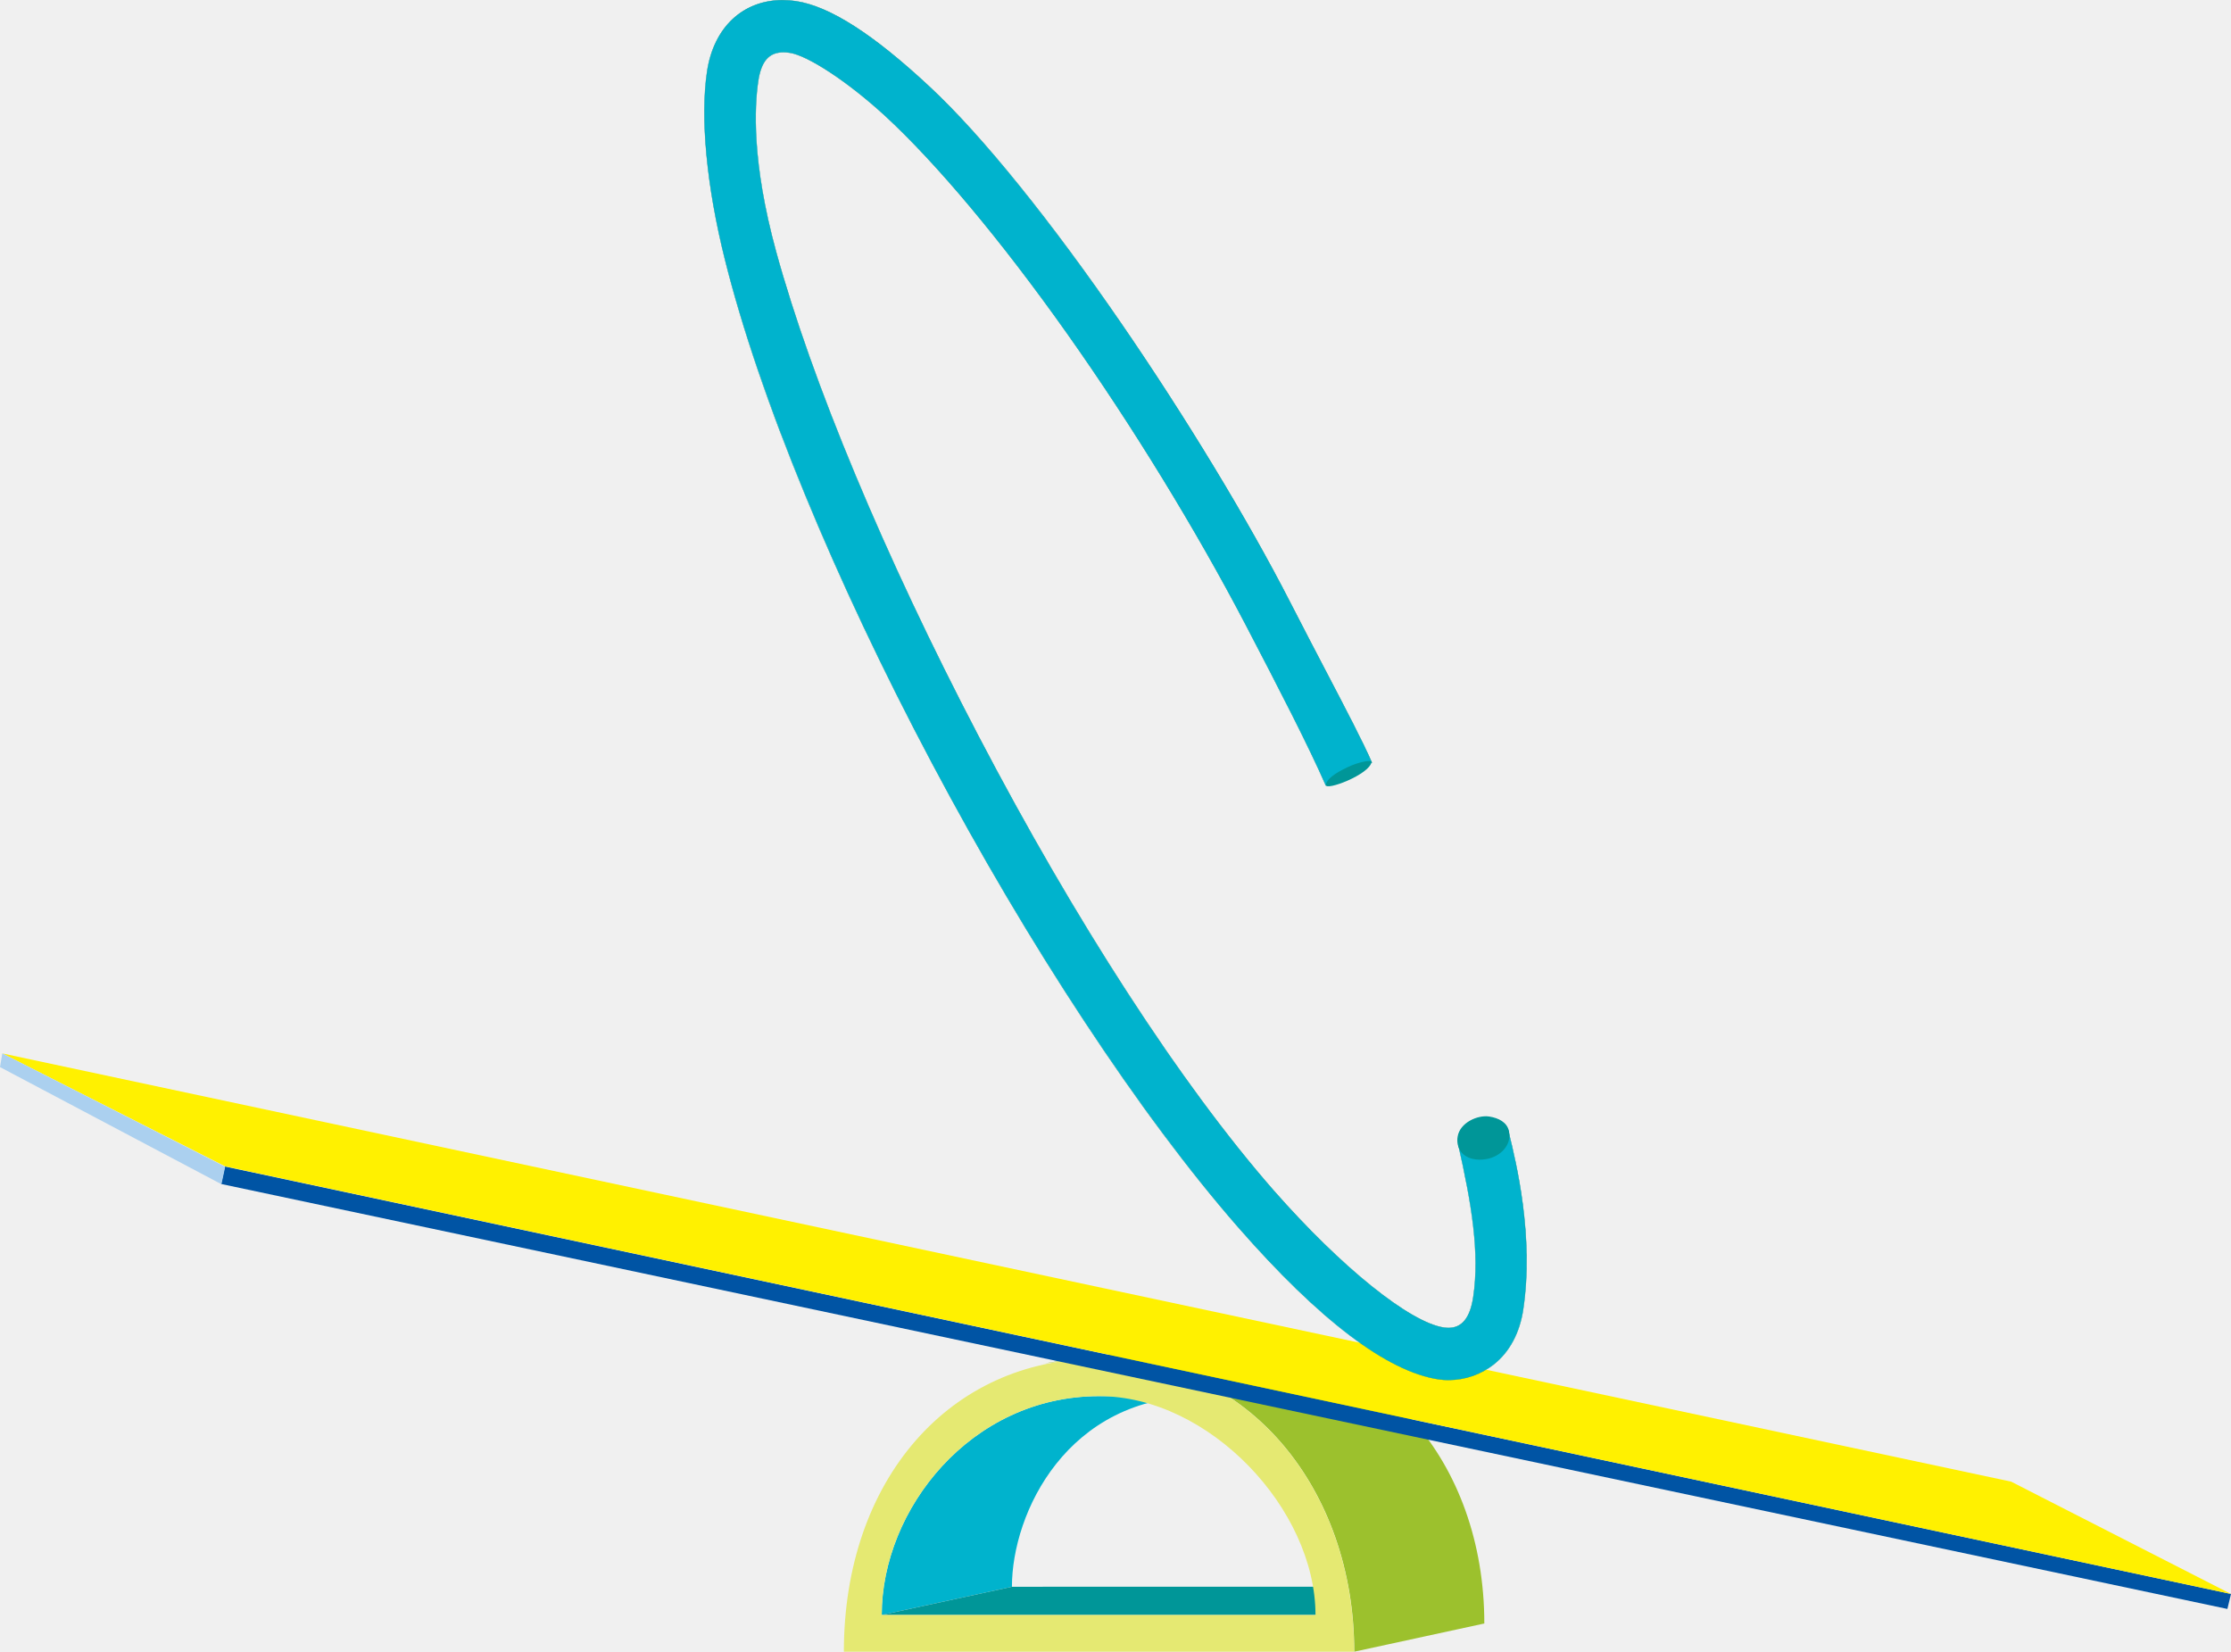
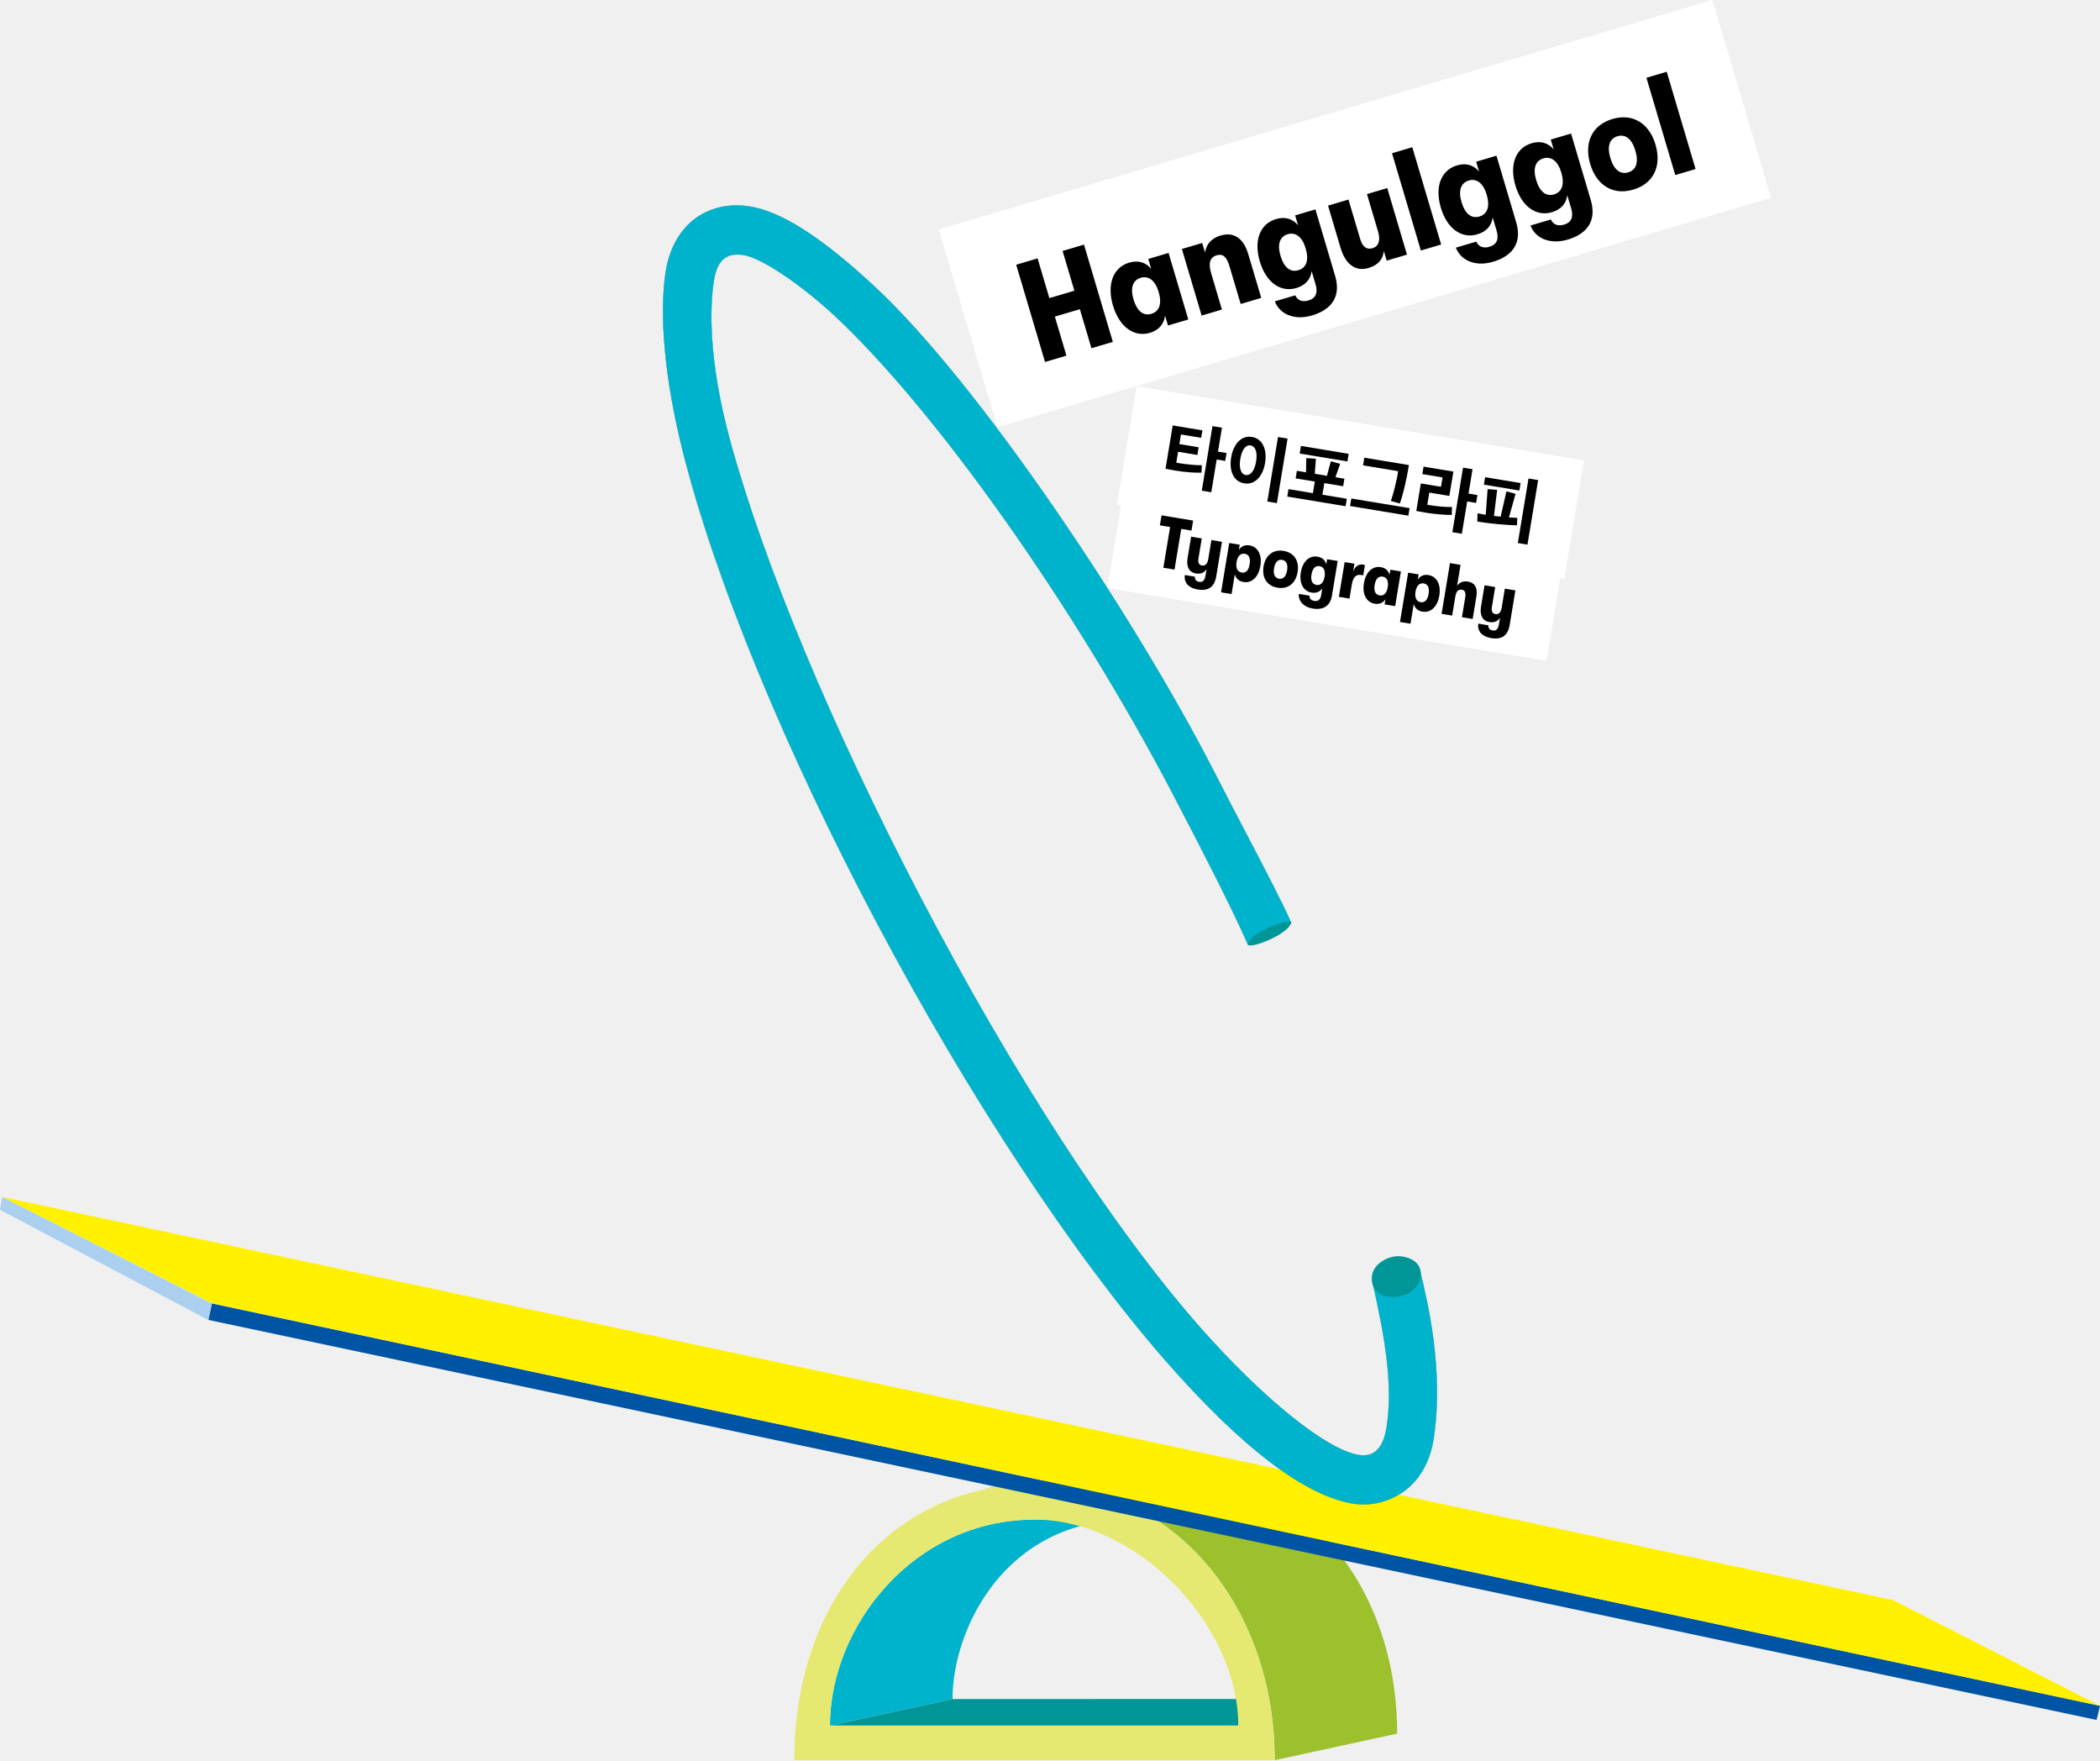
- <svg xmlns="http://www.w3.org/2000/svg" id="_레이어_1" data-name="레이어 1" viewBox="0 0 1668.65 1235.25">
+ <svg xmlns="http://www.w3.org/2000/svg" id="_레이어_1" data-name=" 레이어 1" viewBox="0 0 1668.65 1398.35">
  <defs>
    <style>
      .cls-1, .cls-2 {
        fill: #009698;
+       }
+ 
+       .cls-2 {
+         stroke: #009698;
+         stroke-miterlimit: 10;
      }

      .cls-3 {
        fill: #abd0ef;
      }

      .cls-4 {
+         fill: #9cc12d;
+       }
+ 
+       .cls-5 {
        fill: #0054a4;
      }

-       .cls-5 {
+       .cls-6 {
+         fill: #fff;
+       }
+ 
+       .cls-7 {
        fill: #e5e972;
      }

-       .cls-6 {
-         fill: #9cc12d;
-       }
- 
-       .cls-2 {
-         stroke: #009698;
-         stroke-miterlimit: 10;
-       }
- 
-       .cls-7 {
+       .cls-8 {
        fill: #fff100;
      }

-       .cls-8 {
+       .cls-9 {
        fill: #00b3cd;
      }
    </style>
  </defs>
  <g>
-     <path class="cls-8" d="M898.26,1044.13h-76.28c-96.13,0-162.5,84.97-162.5,163.64l97.38-21.09c0-55.22,41.27-142.55,141.4-142.55Z" />
-     <polygon class="cls-1" points="756.86 1186.68 659.48 1207.77 988.2 1207.77 988.2 1186.64 756.86 1186.68" />
-     <path class="cls-6" d="M1110.18,1214.15c0-121.3-79.25-213.23-190.82-213.23l-139.04,18.88h.29c12.87-2.57,26.89-3.72,41.48-3.72,111.57,0,190.82,97.86,190.82,219.16l97.27-21.09Z" />
-     <path class="cls-5" d="M659.48,1207.77c0-78.67,66.37-163.64,162.5-163.64,82.39,0,161.93,84.4,161.93,163.64h-324.43ZM631.16,1235.25h381.64c0-121.3-79.25-219.16-190.82-219.16s-190.82,90.7-190.82,219.16Z" />
+     <path class="cls-9" d="M898.26,1207.23h-76.28c-96.13,0-162.5,84.97-162.5,163.64l97.38-21.09c0-55.22,41.27-142.55,141.4-142.55Z" />
+     <polygon class="cls-1" points="756.86 1349.78 659.48 1370.87 988.2 1370.87 988.2 1349.74 756.86 1349.78" />
+     <path class="cls-4" d="M1110.18,1377.25c0-121.3-79.25-213.23-190.82-213.23l-139.04,18.88h.29c12.87-2.57,26.89-3.72,41.48-3.72,111.57,0,190.82,97.86,190.82,219.16l97.27-21.09h0Z" />
+     <path class="cls-7" d="M659.48,1370.87c0-78.67,66.37-163.64,162.5-163.64,82.39,0,161.93,84.4,161.93,163.64h-324.43ZM631.16,1398.35h381.64c0-121.3-79.25-219.16-190.82-219.16s-190.82,90.7-190.82,219.16Z" />
  </g>
  <g>
-     <path class="cls-4" d="M168.21,872.38l-2.81,13.07,1500.55,317.83,2.7-11.22L168.21,872.38ZM168.21,872.38l1500.44,319.69" />
-     <polygon class="cls-7" points="1.72 787.8 168.4 872.28 1668.65 1192.07 1504.2 1108.06 1.72 787.8" />
-     <polygon class="cls-3" points="1.72 787.8 0 798.03 165.63 885.63 168.44 872.56 1.72 787.8" />
+     <path class="cls-5" d="M168.21,1035.48l-2.81,13.07,1500.55,317.83,2.7-11.22L168.21,1035.48ZM168.21,1035.48l1500.44,319.69" />
+     <polygon class="cls-8" points="1.72 950.9 168.4 1035.38 1668.65 1355.17 1504.2 1271.16 1.72 950.9" />
+     <polygon class="cls-3" points="1.72 950.9 0 961.13 165.63 1048.73 168.44 1035.66 1.72 950.9" />
  </g>
  <g>
    <g>
-       <path class="cls-8" d="M1083.33,1032.07c-2.49,0-4.95-.18-7.31-.53-38.54-5.78-89.06-44.13-150.15-113.97-72.67-83.29-156.11-209.8-228.93-347.09-72.87-137.39-129.26-274.55-154.69-376.33-13.68-54.8-18.55-106.1-13.36-140.74C533.82,20.54,555.47.12,585.4.12c3.23,0,6.55.25,9.87.75,25.26,3.79,58.08,24.84,100.35,64.34,82.61,77.08,205.89,261.3,269.21,385,9.54,18.64,18.72,36.2,26.82,51.69,15.42,29.5,27.6,52.8,34.36,68.27l.05.11-34.4,17.2-.05-.12c-13.26-30.24-35.11-72.53-60.21-120.66-37.33-71.41-84.61-148.51-133.13-217.1-49.12-69.44-97.67-127.46-136.7-163.38-27.37-25.05-57.2-44.73-70.94-46.79-1.62-.24-3.18-.37-4.62-.37-10.86,0-16.69,6.63-18.92,21.49-2.85,19.03-4.92,60.9,13.32,127.54,26.64,97.24,81.83,229.32,151.42,362.37,73.44,140.4,151.85,261.11,220.79,339.88,50.59,57.48,101.71,98.67,127.22,102.5,1.24.19,2.44.28,3.57.28,10.13,0,16.19-7.54,18.52-23.04,4.87-32.45-1-69.21-11.31-114.42l-.03-.12,37.39-10.44.67,2.74c5.14,20.99,18.79,76.73,10.57,131.54-2.62,17.48-10.18,31.62-21.87,40.89-9.59,7.61-21.67,11.8-34.03,11.8Z" />
-       <path class="cls-1" d="M585.4.25c3.23,0,6.52.25,9.85.75,24.79,3.72,57.82,24.62,100.28,64.31,86.19,80.42,209.5,268.37,269.18,384.97,27.31,53.36,50.79,96.19,61.18,119.96l-34.17,17.09c-13.37-30.48-35.89-74.02-60.21-120.67-76.56-146.47-188.53-305.66-269.85-380.51-26.79-24.52-56.8-44.69-71.01-46.82-1.65-.25-3.2-.37-4.64-.37-12.38,0-17.14,8.87-19.05,21.59-3.18,21.17-4.15,63.74,13.33,127.59,54.1,197.5,225.64,534.78,372.23,702.3,47.93,54.46,100.56,98.53,127.3,102.54,1.25.19,2.45.28,3.59.28,10.74,0,16.41-8.29,18.64-23.15,4.68-31.19-.49-67-11.31-114.47l37.15-10.37c4.22,17.44,19.82,76.73,11.21,134.11-5.81,38.72-33.78,52.59-55.77,52.59-2.52,0-4.97-.18-7.29-.53-41.78-6.27-94.17-50.01-150.08-113.93-152.36-174.64-330.21-509.74-383.6-723.37-13.52-54.14-18.53-106.16-13.35-140.69,5.17-34.47,28.36-53.18,56.39-53.18M585.4,0c-14.22,0-26.99,4.75-36.94,13.73-10.41,9.4-17.22,23.12-19.7,39.66-5.2,34.66-.33,85.98,13.36,140.79,13.03,52.12,33.56,112.21,61.05,178.62,26.43,63.87,57.94,130.4,93.66,197.73,35.7,67.3,73.45,131.36,112.22,190.42,40.27,61.35,79.54,114.07,116.73,156.69,61.11,69.87,111.66,108.22,150.23,114.01,2.36.35,4.83.53,7.33.53,12.38,0,24.49-4.2,34.1-11.82,11.71-9.29,19.28-23.46,21.91-40.97,8.22-54.83-5.43-110.59-10.57-131.58-.23-.96-.45-1.83-.64-2.62l-.06-.25-.25.07-37.15,10.37-.23.06.05.23c10.3,45.2,16.17,81.95,11.3,114.38-2.32,15.43-8.33,22.93-18.39,22.93-1.12,0-2.32-.09-3.55-.28-25.48-3.82-76.58-45-127.14-102.45-35.35-40.39-73.16-91.73-112.38-152.6-36.82-57.15-73.29-120.15-108.39-187.25-69.59-133.04-124.78-265.11-151.41-362.34-18.23-66.62-16.17-108.47-13.32-127.49,2.22-14.79,8.02-21.38,18.8-21.38,1.44,0,2.99.12,4.6.37,13.72,2.06,43.52,21.72,70.88,46.76,39.02,35.91,87.56,93.93,136.68,163.36,48.52,68.59,95.8,145.68,133.12,217.08,25.1,48.13,46.95,90.42,60.21,120.65l.11.24.24-.12,34.17-17.09.21-.11-.1-.22c-6.76-15.48-18.94-38.78-34.36-68.27-8.1-15.5-17.28-33.06-26.82-51.7-30.55-59.69-77.16-136.73-124.67-206.08-53.96-78.77-105.3-142.32-144.57-178.96C653.42,25.6,620.58,4.54,595.29.75c-3.32-.5-6.65-.75-9.89-.75h0Z" />
+       <path class="cls-9" d="M1083.33,1195.17c-2.49,0-4.95-.18-7.31-.53-38.54-5.78-89.06-44.13-150.15-113.97-72.67-83.29-156.11-209.8-228.93-347.09-72.87-137.39-129.26-274.55-154.69-376.33-13.68-54.8-18.55-106.1-13.36-140.74,4.93-32.87,26.58-53.29,56.51-53.29,3.23,0,6.55.25,9.87.75,25.26,3.79,58.08,24.84,100.35,64.34,82.61,77.08,205.89,261.3,269.21,385,9.54,18.64,18.72,36.2,26.82,51.69,15.42,29.5,27.6,52.8,34.36,68.27l.05.11-34.4,17.2-.05-.12c-13.26-30.24-35.11-72.53-60.21-120.66-37.33-71.41-84.61-148.51-133.13-217.1-49.12-69.44-97.67-127.46-136.7-163.38-27.37-25.05-57.2-44.73-70.94-46.79-1.62-.24-3.18-.37-4.62-.37-10.86,0-16.69,6.63-18.92,21.49-2.85,19.03-4.92,60.9,13.32,127.54,26.64,97.24,81.83,229.32,151.42,362.37,73.44,140.4,151.85,261.11,220.79,339.88,50.59,57.48,101.71,98.67,127.22,102.5,1.24.19,2.44.28,3.57.28,10.13,0,16.19-7.54,18.52-23.04,4.87-32.45-1-69.21-11.31-114.42l-.03-.12,37.39-10.44.67,2.74c5.14,20.99,18.79,76.73,10.57,131.54-2.62,17.48-10.18,31.62-21.87,40.89-9.59,7.61-21.67,11.8-34.03,11.8h.01Z" />
+       <path class="cls-1" d="M585.4,163.35c3.23,0,6.52.25,9.85.75,24.79,3.72,57.82,24.62,100.28,64.31,86.19,80.42,209.5,268.37,269.18,384.97,27.31,53.36,50.79,96.19,61.18,119.96l-34.17,17.09c-13.37-30.48-35.89-74.02-60.21-120.67-76.56-146.47-188.53-305.66-269.85-380.51-26.79-24.52-56.8-44.69-71.01-46.82-1.65-.25-3.2-.37-4.64-.37-12.38,0-17.14,8.87-19.05,21.59-3.18,21.17-4.15,63.74,13.33,127.59,54.1,197.5,225.64,534.78,372.23,702.3,47.93,54.46,100.56,98.53,127.3,102.54,1.25.19,2.45.28,3.59.28,10.74,0,16.41-8.29,18.64-23.15,4.68-31.19-.49-67-11.31-114.47l37.15-10.37c4.22,17.44,19.82,76.73,11.21,134.11-5.81,38.72-33.78,52.59-55.77,52.59-2.52,0-4.97-.18-7.29-.53-41.78-6.27-94.17-50.01-150.08-113.93-152.36-174.64-330.21-509.74-383.6-723.37-13.52-54.14-18.53-106.16-13.35-140.69,5.17-34.47,28.36-53.18,56.39-53.18M585.4,163.1c-14.22,0-26.99,4.75-36.94,13.73-10.41,9.4-17.22,23.12-19.7,39.66-5.2,34.66-.33,85.98,13.36,140.79,13.03,52.12,33.56,112.21,61.05,178.62,26.43,63.87,57.94,130.4,93.66,197.73,35.7,67.3,73.45,131.36,112.22,190.42,40.27,61.35,79.54,114.07,116.73,156.69,61.11,69.87,111.66,108.22,150.23,114.01,2.36.35,4.83.53,7.33.53,12.38,0,24.49-4.2,34.1-11.82,11.71-9.29,19.28-23.46,21.91-40.97,8.22-54.83-5.43-110.59-10.57-131.58-.23-.96-.45-1.83-.64-2.62l-.06-.25-.25.07-37.15,10.37-.23.06.05.23c10.3,45.2,16.17,81.95,11.3,114.38-2.32,15.43-8.33,22.93-18.39,22.93-1.12,0-2.32-.09-3.55-.28-25.48-3.82-76.58-45-127.14-102.45-35.35-40.39-73.16-91.73-112.38-152.6-36.82-57.15-73.29-120.15-108.39-187.25-69.59-133.04-124.78-265.11-151.41-362.34-18.23-66.62-16.17-108.47-13.32-127.49,2.22-14.79,8.02-21.38,18.8-21.38,1.44,0,2.99.12,4.6.37,13.72,2.06,43.52,21.72,70.88,46.76,39.02,35.91,87.56,93.93,136.68,163.36,48.52,68.59,95.8,145.68,133.12,217.08,25.1,48.13,46.95,90.42,60.21,120.65l.11.24.24-.12,34.17-17.09.21-.11-.1-.22c-6.76-15.48-18.94-38.78-34.36-68.27-8.1-15.5-17.28-33.06-26.82-51.7-30.55-59.69-77.16-136.73-124.67-206.08-53.96-78.77-105.3-142.32-144.57-178.96-42.3-39.5-75.14-60.56-100.43-64.35-3.32-.5-6.65-.75-9.89-.75h0Z" />
    </g>
-     <path class="cls-2" d="M1128.09,845.91c-1.35-6.18-7.42-9.37-14.39-10.42-8.36-1.25-21.46,4.47-23.01,14.78-.29,1.95-.31,3.94.24,6.02,1.89,8.26,10.75,11.86,21,9.98,10.25-1.88,18.35-10.35,16.15-20.36Z" />
-     <path class="cls-1" d="M1025.85,569.82c.25-1.67-8.76-.46-18.27,4.09-9.51,4.55-15.28,8.81-15.9,12.99-.75,5.01,32.75-7.62,34.17-17.09Z" />
+     <path class="cls-2" d="M1128.09,1009.01c-1.35-6.18-7.42-9.37-14.39-10.42-8.36-1.25-21.46,4.47-23.01,14.78-.29,1.95-.31,3.94.24,6.02,1.89,8.26,10.75,11.86,21,9.98s18.35-10.35,16.15-20.36h.01Z" />
+     <path class="cls-1" d="M1025.85,732.92c.25-1.67-8.76-.46-18.27,4.09-9.51,4.55-15.28,8.81-15.9,12.99-.75,5.01,32.75-7.62,34.17-17.09h0Z" />
+   </g>
+   <rect class="cls-6" x="756.01" y="87.77" width="641.21" height="163.96" transform="translate(-3.83 313.11) rotate(-16.52)" />
+   <g>
+     <path d="M830.38,287.57l-22.92-77.28,17-5.04,9.36,31.58,19.87-5.89-9.36-31.58,17-5.04,22.92,77.28-17,5.04-9.2-31.02-19.87,5.89,9.2,31.02-17,5.04Z" />
+     <path d="M884.35,242.74c-4.94-16.67.03-30.28,12.84-34.08,6.96-2.06,12.95-.48,17.54,4.89l-2.32-7.84,16.12-4.78,15.68,52.88-16.12,4.78-2.32-7.84c-.96,6.89-5.09,11.6-12.04,13.66-12.81,3.8-24.39-4.9-29.37-21.68ZM920.67,231.97c-2.72-9.16-7.98-13.13-14.27-11.26s-8.46,7.91-5.71,17.19c2.75,9.27,7.79,13.31,14.19,11.41s8.54-8.06,5.79-17.33Z" />
+     <path d="M954.8,250.68l-15.68-52.88,16.12-4.78,2.23,7.51c1.1-6.81,5.41-11.33,12.36-13.4,10.38-3.08,18.19,1.81,22.09,14.95l10.25,34.56-16.34,4.85-8.94-30.14c-2.16-7.29-5.13-10.01-10.1-8.54-5.63,1.67-6.74,6.44-4.35,14.5l8.48,28.6-16.12,4.78Z" />
+     <path d="M1029.1,171.11l16.12-4.78,15.68,52.88c2.82,9.49,1.44,16.99-3.38,22.62-3.52,3.93-8.32,6.79-14.83,8.72s-12.27,1.96-17.32.33c-5.81-1.76-10.29-5.96-12.41-11.46l16.23-4.81c1.52,3.51,5.06,5.71,10.47,4.1,5.96-1.77,7.64-6.23,5.68-12.85l-3.11-10.49c-.88,6.75-5.15,11.38-12.11,13.44-12.7,3.77-24.19-4.6-29.1-21.16-4.91-16.56.16-29.84,12.86-33.6,7.07-2.1,13.09-.4,17.54,4.89l-2.32-7.84ZM1037.48,197.33c-2.72-9.16-7.98-13.13-14.27-11.26s-8.46,7.91-5.71,17.19c2.75,9.27,7.79,13.31,14.19,11.41s8.54-8.06,5.79-17.33Z" />
+     <path d="M1065.21,196.91l-9.95-33.56,16.23-4.81,9.27,31.24c1.87,6.29,5.13,8.81,9.88,7.4s6.47-6.12,4.38-13.19l-8.84-29.81,16.12-4.78,15.68,52.88-16.12,4.78-2.26-7.62c-.8,6.6-4.38,11.15-12.22,13.47-10.16,3.01-18.24-2.76-22.16-16.01Z" />
+     <path d="M1129.01,199.01l-22.92-77.28,16.12-4.78,22.92,77.28-16.12,4.78Z" />
+     <path d="M1172.95,128.45l16.12-4.78,15.68,52.88c2.82,9.49,1.44,16.99-3.38,22.62-3.52,3.93-8.32,6.79-14.83,8.72s-12.27,1.96-17.32.33c-5.81-1.76-10.29-5.96-12.41-11.46l16.23-4.81c1.52,3.51,5.06,5.71,10.47,4.1,5.96-1.77,7.64-6.23,5.68-12.85l-3.11-10.49c-.88,6.75-5.15,11.38-12.11,13.44-12.7,3.77-24.19-4.6-29.1-21.16-4.91-16.56.16-29.84,12.86-33.6,7.07-2.1,13.09-.4,17.54,4.89l-2.32-7.84ZM1181.33,154.67c-2.72-9.16-7.98-13.13-14.27-11.26s-8.46,7.91-5.71,17.19,7.79,13.31,14.19,11.41,8.54-8.06,5.79-17.33Z" />
+     <path d="M1232.23,110.86l16.12-4.78,15.68,52.88c2.82,9.49,1.44,16.99-3.38,22.62-3.52,3.93-8.32,6.79-14.83,8.72-6.29,1.87-12.27,1.96-17.32.33-5.81-1.76-10.29-5.96-12.41-11.46l16.23-4.81c1.52,3.51,5.06,5.71,10.47,4.1,5.96-1.77,7.64-6.23,5.68-12.85l-3.11-10.49c-.88,6.75-5.15,11.38-12.11,13.44-12.7,3.77-24.19-4.6-29.1-21.16-4.91-16.56.16-29.84,12.86-33.6,7.07-2.1,13.09-.4,17.54,4.89l-2.32-7.84ZM1240.61,137.09c-2.72-9.16-7.98-13.13-14.27-11.26s-8.46,7.91-5.71,17.19c2.75,9.27,7.79,13.31,14.19,11.41s8.54-8.06,5.79-17.33Z" />
+     <path d="M1263.57,130.28c-5.08-17.11,1.62-30.99,17.63-35.74,16.01-4.75,29.19,3.24,34.26,20.35s-1.62,30.99-17.63,35.74c-16.01,4.75-29.19-3.24-34.26-20.35ZM1299.45,119.64c-2.78-9.39-7.9-13.27-14.19-11.41s-8.46,7.91-5.68,17.3c2.78,9.38,7.9,13.27,14.19,11.41s8.46-7.92,5.68-17.3Z" />
+     <path d="M1331.16,139.06l-22.92-77.28,16.12-4.78,22.92,77.28-16.12,4.78Z" />
+   </g>
+   <rect class="cls-6" x="885.17" y="403.52" width="353.74" height="93.13" transform="translate(87.83 -167.51) rotate(9.41)" />
+   <rect class="cls-6" x="892.97" y="335.53" width="360.26" height="95.57" transform="translate(77.07 -170.21) rotate(9.41)" />
+   <g>
+     <path d="M937.26,368.02c5.47.91,13.32,1.67,17.71,1.57-.15,1.99-.12,3.94-.27,5.93-6.41.12-13.7-.49-21.29-1.75-2.42-.4-4.87-.92-7.29-1.33l5.71-34.47,23.6,3.91-.98,5.93-16.06-2.66-1.27,7.65,15.31,2.54-1.01,6.1-15.31-2.54-1.43,8.63c.74.18,1.6.32,2.58.49ZM967.82,358.78l6.79,1.12-1.04,6.27-6.79-1.12-4.31,26.01-7.54-1.25,8.49-51.28,7.54,1.25-3.15,18.99Z" />
+     <path d="M994.76,347.1c8.52,1.41,12.24,10.01,10.45,20.77-1.74,10.53-8.05,17.53-16.57,16.12s-12.12-9.99-10.37-20.58,8.08-17.7,16.48-16.31ZM993.65,353.83c-3.45-.57-6.82,2.95-8.11,10.78-1.28,7.71.76,12.19,4.21,12.76,3.68.61,7.06-2.97,8.33-10.68,1.3-7.83-.75-12.25-4.43-12.86ZM1007.01,398.44l8.49-51.28,7.6,1.26-8.49,51.28-7.6-1.26Z" />
+     <path d="M1022.86,394.5l.98-5.93,19.39,3.21,1.53-9.21-15.25-2.53.99-5.99,7.25,1.2.22-11.32,7.66.5-.92,11.97,9.67,1.6,3.1-11.55,7.41,2.06-3.77,10.61,7.14,1.18-.99,5.99-14.96-2.48-1.53,9.21,19.39,3.21-.98,5.93-46.33-7.67ZM1032.72,360.3l1-6.04,37.93,6.28-1,6.04-37.93-6.28Z" />
+     <path d="M1072.75,402l.99-5.98,46.33,7.67-.99,5.98-46.33-7.67ZM1112.35,399.98l-7.18-1.96c1.79-5.08,4.9-16.75,5.76-23.7l-27.85-4.61,1.01-6.1,35.39,5.86c-1.9,12.52-5,24.48-7.12,30.51Z" />
+     <path d="M1132.78,407.27c-2.53-.42-4.87-.92-7.4-1.34l3.62-21.87,16,2.65,1.23-7.42-16.06-2.66.98-5.93,23.71,3.93-3.2,19.34-15.94-2.64-1.6,9.67,1.38.23c4.89.81,12.13,1.71,18.31,1.55-.11,2.11-.22,4.16-.21,6.29-4.8.09-13.22-.53-20.81-1.79ZM1166.87,392.1l7.08,1.17-1.04,6.27-7.08-1.17-4.25,25.67-7.54-1.25,8.49-51.28,7.54,1.25-3.2,19.34Z" />
+     <path d="M1205.37,417.34c-7.02-.1-21.31-1.28-31.5-2.97l.14-6.54c2,.39,4.19.75,6.55,1.14.46-6.72.96-13.62,1.49-20.39,2.51.18,5.04.3,7.59.61l-2.54,20.69c1.79.24,3.54.41,5.28.58,1.53-6.72,3.16-13.37,4.63-20.11,2.44.64,4.87,1.28,7.24,1.97-1.75,6.27-3.55,12.48-5.24,18.76,2.51.18,4.75.25,6.63.33l-.27,5.93ZM1179.09,385.02l.98-5.93,28.2,4.67-.98,5.93-28.2-4.67ZM1206.06,431.41l8.49-51.28,7.65,1.27-8.49,51.28-7.65-1.27Z" />
+     <path d="M924.39,451.03l5.36-32.34-8.11-1.34,1.32-7.94,25.09,4.16-1.32,7.94-8.11-1.34-5.36,32.34-8.86-1.47Z" />
+     <path d="M962.57,429.03l8.4,1.39-4.52,27.28c-.83,5.01-2.76,8.12-5.81,9.74-2.26,1.16-5.16,1.51-8.67.93s-6.04-1.71-7.84-3.37c-2.09-2-3.18-4.72-2.66-8.19l8,1.33c-.17,2.1.92,3.7,3.46,4.12,2.76.46,4.32-1.12,5.01-5.26l.81-4.89c-1.83,2.83-4.46,4.11-8.55,3.43-5.7-.94-7.6-5.87-6.56-12.14l2.82-17.04,8.46,1.4-2.63,15.88c-.56,3.4.38,5.21,2.85,5.62s4.3-1.36,4.91-4.98l2.53-15.25Z" />
+     <path d="M1001.49,449.61c-1.45,8.75-6.73,13.85-13.4,12.74-3.63-.6-6.01-2.65-6.91-6.11l-2.6,15.71-8.34-1.38,6.49-39.19,8.34,1.38-.68,4.09c1.97-2.98,4.89-4.16,8.51-3.56,6.68,1.11,10.03,7.63,8.59,16.32ZM992.98,448.2c.8-4.83-.61-7.73-3.89-8.27s-5.73,1.77-6.52,6.55c-.8,4.83.72,7.81,4.06,8.36s5.55-1.74,6.36-6.63Z" />
+     <path d="M1004.02,450.03c1.48-8.92,7.6-13.76,15.95-12.38s12.58,7.94,11.1,16.86c-1.48,8.92-7.6,13.76-15.95,12.38s-12.58-7.94-11.1-16.86ZM1022.72,453.13c.81-4.89-.66-7.8-3.94-8.34s-5.61,1.73-6.42,6.62.66,7.8,3.94,8.34,5.61-1.73,6.42-6.62Z" />
+     <path d="M1054.52,444.26l8.4,1.39-4.57,27.57c-.82,4.95-3.11,8.06-6.55,9.56-2.47,1.01-5.29,1.25-8.69.69s-6.02-1.83-7.96-3.68c-2.26-2.09-3.37-4.99-3.12-7.97l8.46,1.4c-.08,1.94,1.04,3.72,3.86,4.19,3.11.51,4.86-1.15,5.43-4.6l.91-5.47c-1.9,2.88-4.87,4.04-8.49,3.44-6.62-1.1-10-7.45-8.57-16.08s6.68-13.56,13.3-12.46c3.68.61,6.05,2.72,6.91,6.11l.68-4.09ZM1052.53,458.07c.79-4.78-.73-7.75-4.01-8.29s-5.61,1.73-6.41,6.57.6,7.79,3.94,8.34,5.68-1.78,6.48-6.61Z" />
+     <path d="M1063.88,474.14l4.57-27.57,7.77,1.29-1.07,6.45c1.43-4.37,4.48-6.35,7.88-5.79.69.11,1.03.23,1.53.37l-1.37,8.29c-.67-.23-.84-.26-1.59-.38-4.14-.69-6.49,1.7-7.49,7.75l-1.82,10.99-8.4-1.39Z" />
+     <path d="M1083.78,463.24c1.44-8.69,6.72-13.79,13.39-12.68,3.63.6,6.01,2.65,6.91,6.11l.68-4.09,8.4,1.39-4.57,27.57-8.4-1.39.68-4.09c-1.96,2.93-4.89,4.16-8.51,3.56-6.68-1.11-10.03-7.63-8.58-16.38ZM1102.71,466.38c.79-4.78-.73-7.75-4.01-8.29s-5.61,1.73-6.41,6.57.6,7.79,3.94,8.34,5.68-1.78,6.48-6.61Z" />
+     <path d="M1143.68,473.17c-1.45,8.75-6.73,13.85-13.4,12.74-3.63-.6-6.01-2.65-6.91-6.11l-2.6,15.71-8.34-1.38,6.49-39.19,8.34,1.38-.68,4.09c1.97-2.98,4.89-4.16,8.51-3.56,6.68,1.11,10.03,7.63,8.59,16.32ZM1135.16,471.75c.8-4.83-.61-7.73-3.89-8.27s-5.73,1.77-6.52,6.55.72,7.81,4.06,8.36,5.55-1.74,6.36-6.63Z" />
+     <path d="M1173.15,473.73l-2.98,18.01-8.52-1.41,2.6-15.71c.63-3.8-.18-5.71-2.77-6.14-2.88-.48-4.44,1.45-5.13,5.65l-2.47,14.91-8.4-1.39,6.67-40.29,8.4,1.39-2.75,16.63c2.01-2.86,4.97-3.97,8.6-3.36,5.41.9,7.89,4.85,6.75,11.7Z" />
+     <path d="M1195.73,467.65l8.4,1.39-4.52,27.28c-.83,5.01-2.76,8.12-5.81,9.74-2.26,1.16-5.16,1.51-8.67.93s-6.04-1.71-7.84-3.37c-2.09-2-3.18-4.72-2.66-8.19l8,1.33c-.17,2.1.92,3.7,3.46,4.12,2.76.46,4.32-1.12,5.01-5.26l.81-4.89c-1.83,2.83-4.46,4.11-8.55,3.43-5.7-.94-7.6-5.87-6.56-12.14l2.82-17.04,8.46,1.4-2.63,15.88c-.56,3.4.38,5.21,2.85,5.62s4.3-1.36,4.91-4.98l2.53-15.25Z" />
  </g>
</svg>
